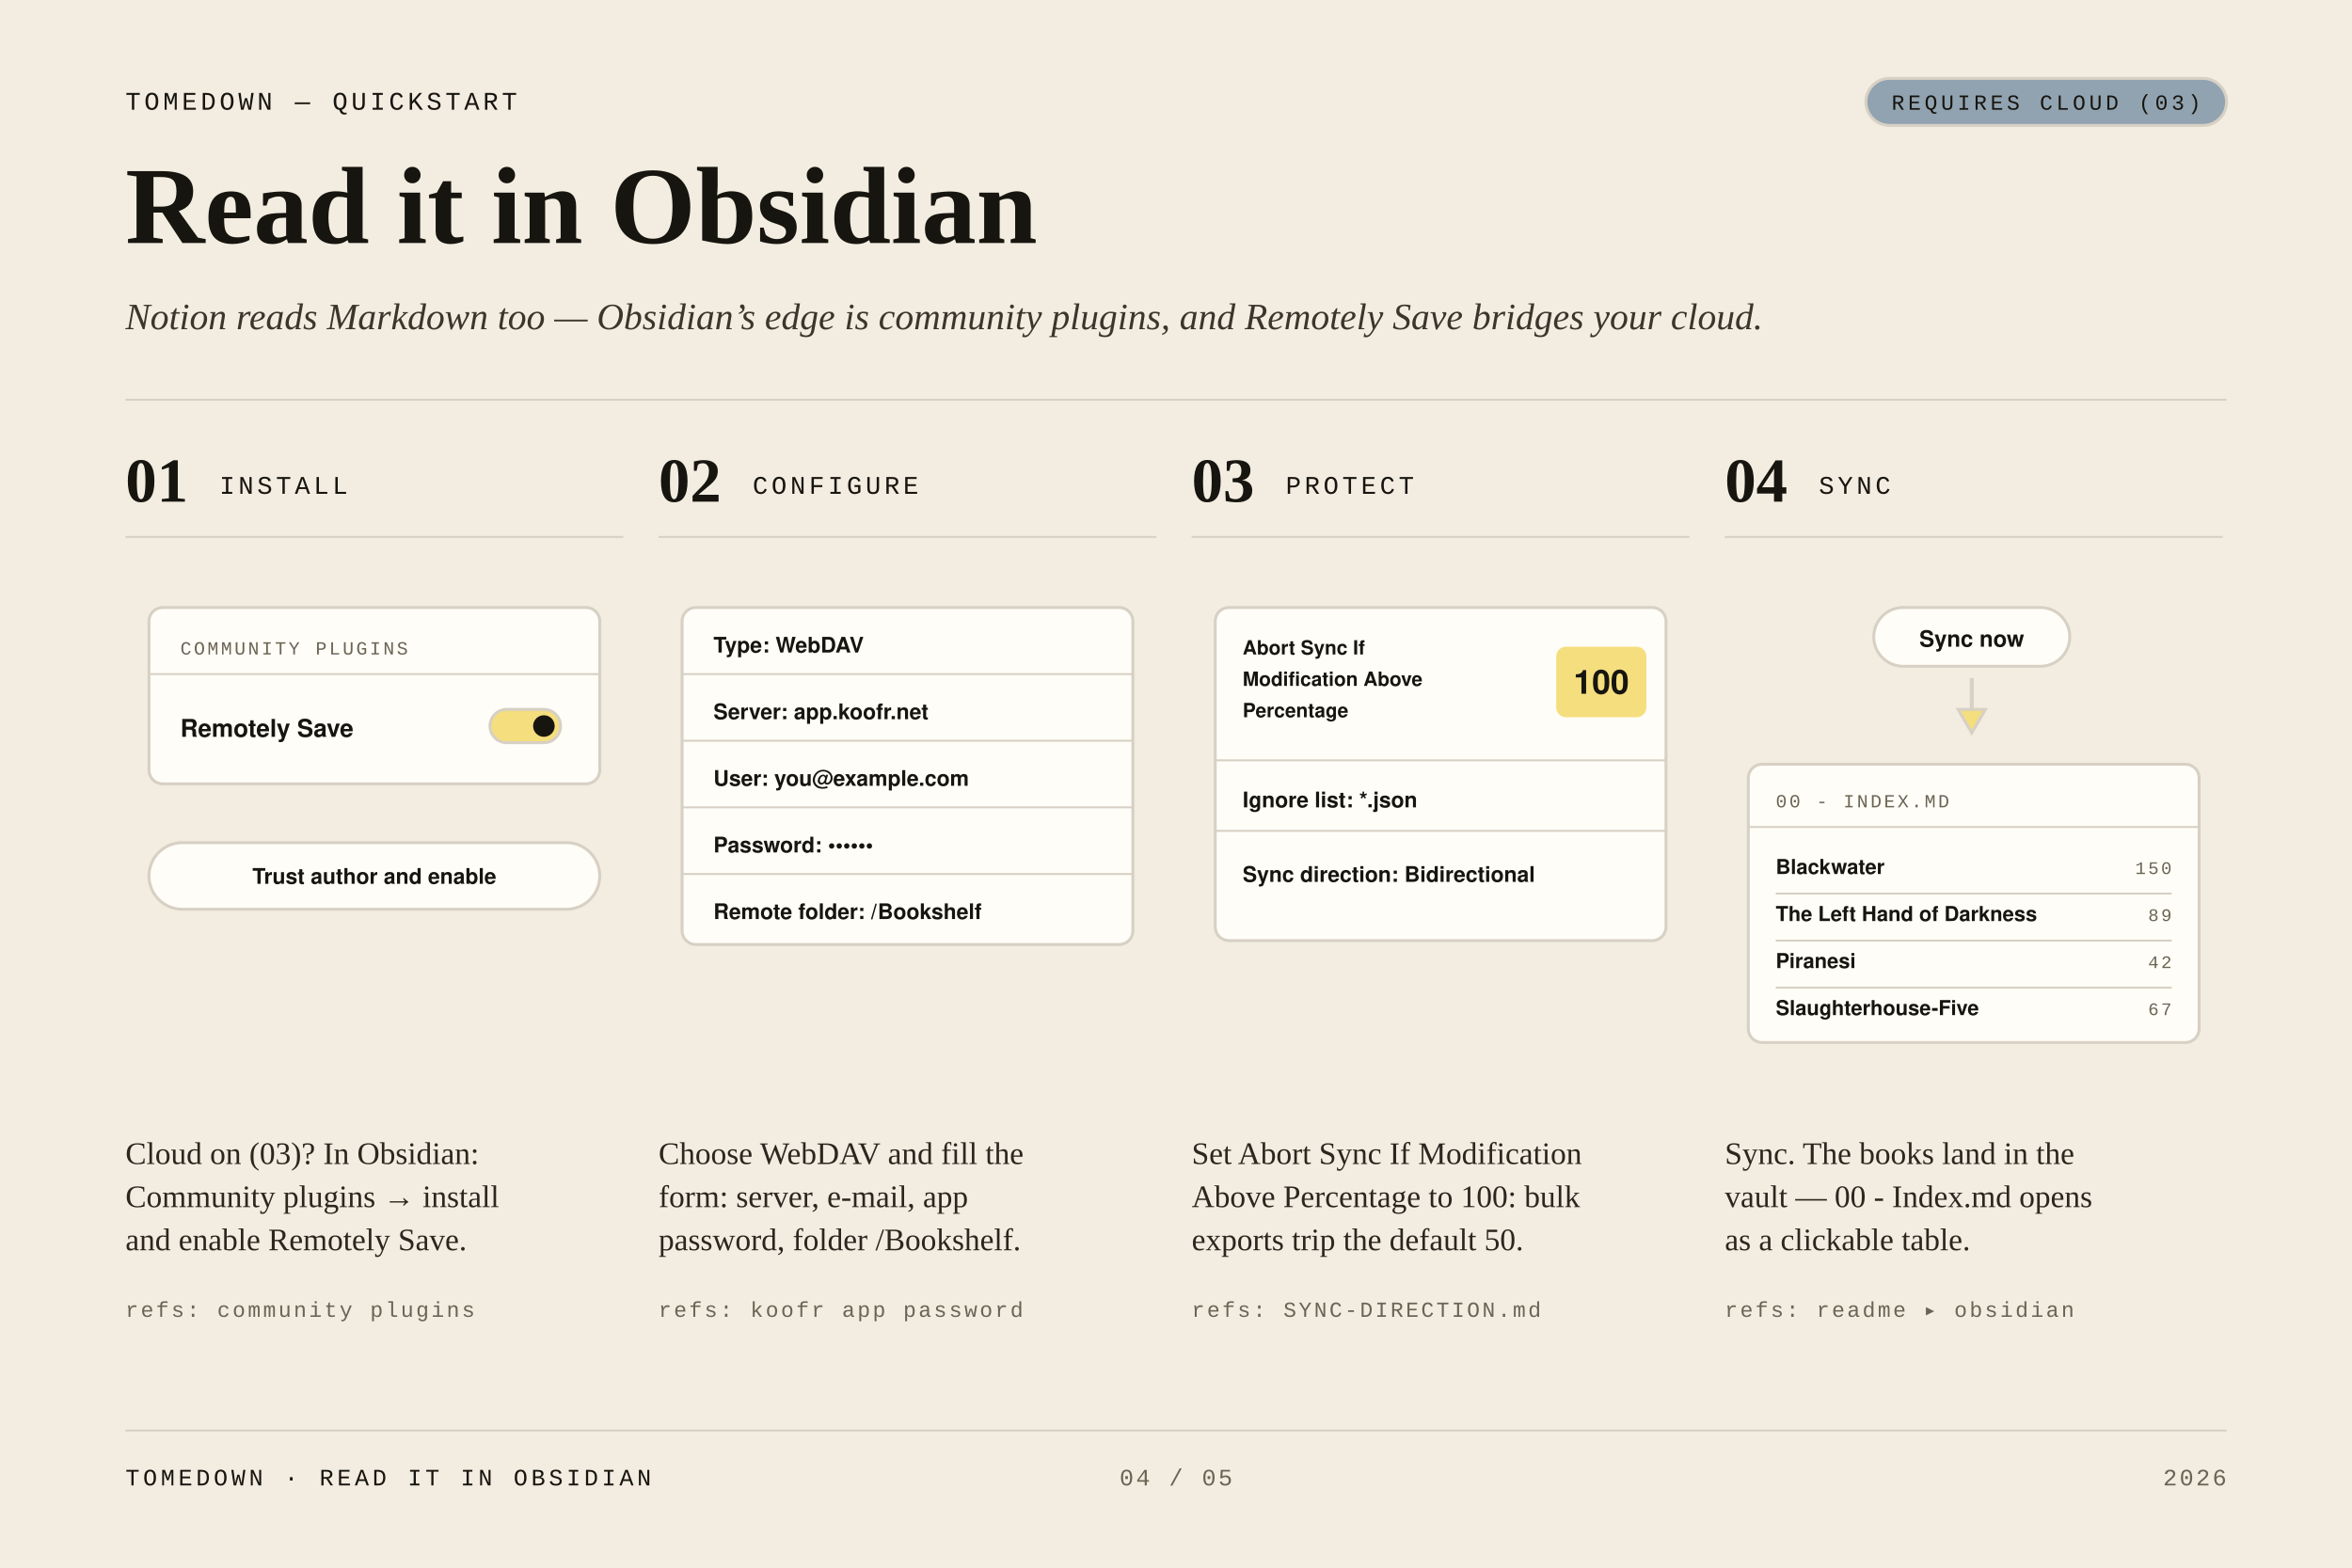
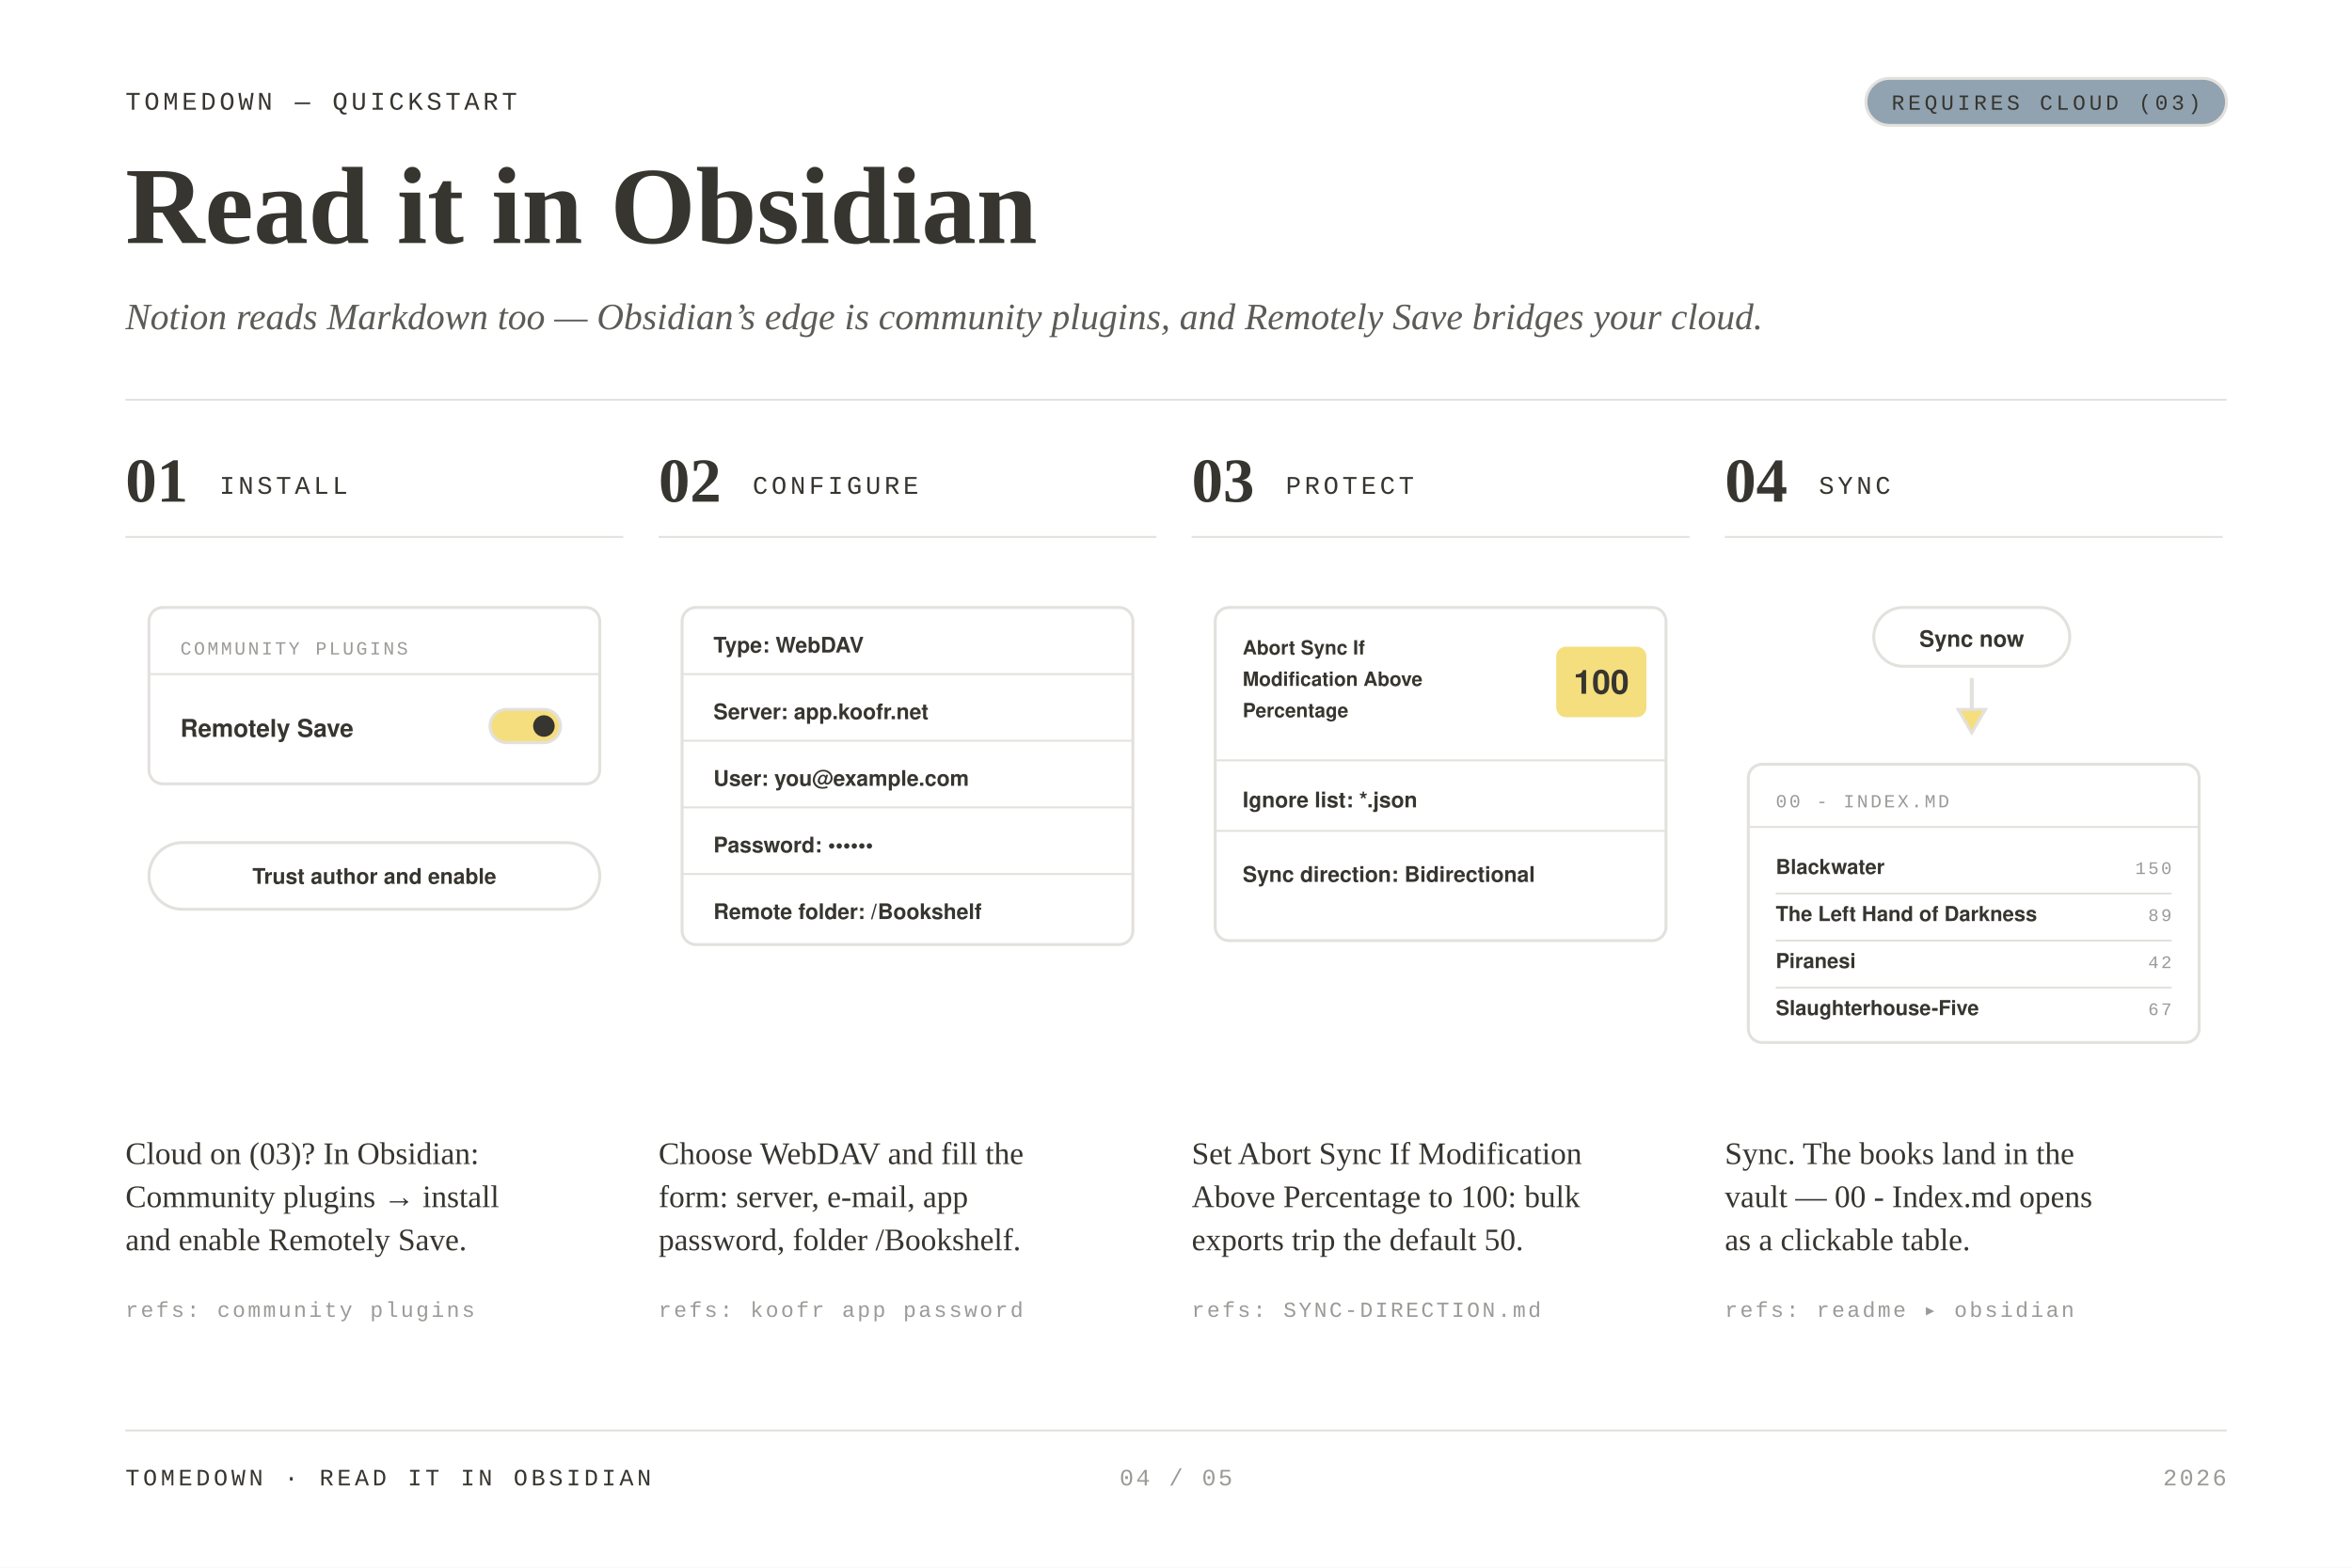
<svg xmlns="http://www.w3.org/2000/svg" width="1740" height="1160" viewBox="0 0 1200 800" role="img" aria-label="Tomedown quickstart tutorial 04 — Read it in Obsidian: install Remotely Save, configure WebDAV, set the abort guard to 100, sync and open the index">
  <style>
-     .display { font-family: Georgia, "Times New Roman", serif; font-weight: 700; fill: #17150F; }
-     .deck    { font-family: Georgia, "Times New Roman", serif; font-style: italic; fill: #3A362C; }
-     .label   { font-family: "SF Mono", Menlo, Consolas, "Liberation Mono", monospace; letter-spacing: 1.8px; fill: #17150F; }
-     .labelm  { font-family: "SF Mono", Menlo, Consolas, "Liberation Mono", monospace; letter-spacing: 1.2px; fill: #6B6455; }
-     .body    { font-family: Georgia, "Times New Roman", serif; fill: #2B271F; }
-     .menu    { font-family: "Helvetica Neue", Helvetica, Arial, sans-serif; font-weight: 700; fill: #17150F; }
-     .code    { font-family: "SF Mono", Menlo, Consolas, "Liberation Mono", monospace; fill: #17150F; }
-     .rule    { stroke: #D7D0C4; stroke-width: 1; }
-     .hair    { stroke: #D7D0C4; stroke-width: 1; opacity: 1; }
-     .card    { fill: #FFFDF7; stroke: #D7D0C4; stroke-width: 1.5; }
-     .skel    { fill: #D9D2C2; }
+     .display { font-family: Georgia, "Times New Roman", serif; font-weight: 700; fill: #37352F; }
+     .deck    { font-family: Georgia, "Times New Roman", serif; font-style: italic; fill: #5C5B57; }
+     .label   { font-family: "SF Mono", Menlo, Consolas, "Liberation Mono", monospace; letter-spacing: 1.8px; fill: #37352F; }
+     .labelm  { font-family: "SF Mono", Menlo, Consolas, "Liberation Mono", monospace; letter-spacing: 1.2px; fill: #9B9A97; }
+     .body    { font-family: Georgia, "Times New Roman", serif; fill: #37352F; }
+     .menu    { font-family: "Helvetica Neue", Helvetica, Arial, sans-serif; font-weight: 700; fill: #37352F; }
+     .code    { font-family: "SF Mono", Menlo, Consolas, "Liberation Mono", monospace; fill: #37352F; }
+     .rule    { stroke: #E3E1DD; stroke-width: 1; }
+     .hair    { stroke: #E3E1DD; stroke-width: 1; opacity: 1; }
+     .card    { fill: #FFFFFF; stroke: #E3E1DD; stroke-width: 1.5; }
+     .skel    { fill: #E3E1DD; }
    .accent  { fill: #F5DE7E; }
  </style>
-   <rect width="1200" height="800" fill="#F3EDE1" />
+   <rect width="1200" height="800" fill="#FFFFFF" />
  <text class="label" x="64" y="56" font-size="13">TOMEDOWN — QUICKSTART</text>
-   <rect x="952" y="40" width="184" height="24" rx="12" fill="#91A3B0" stroke="#D7D0C4" stroke-width="1.5" />
+   <rect x="952" y="40" width="184" height="24" rx="12" fill="#91A3B0" stroke="#E3E1DD" stroke-width="1.5" />
  <text class="label" x="1044" y="56" font-size="11" text-anchor="middle">REQUIRES CLOUD (03)</text>
  <text class="display" x="64" y="124" font-size="56">Read it in Obsidian</text>
  <text class="deck" x="64" y="168" font-size="19">Notion reads Markdown too — Obsidian’s edge is community plugins, and Remotely Save bridges your cloud.</text>
  <line class="rule" x1="64" y1="204" x2="1136" y2="204" />
  <text class="display" x="64" y="256" font-size="32">01</text>
  <text class="label" x="112" y="252" font-size="13">INSTALL</text>
  <line class="hair" x1="64" y1="274" x2="318" y2="274" />
  <rect class="card" x="76" y="310" width="230" height="90" rx="7" />
  <text class="labelm" x="92" y="334" font-size="9.5">COMMUNITY PLUGINS</text>
  <line class="hair" x1="76" y1="344" x2="306" y2="344" />
  <text class="menu" x="92" y="376" font-size="12.5">Remotely Save</text>
-   <rect x="250" y="362" width="36" height="17" rx="8.5" fill="#F5DE7E" stroke="#D7D0C4" stroke-width="1.5" />
-   <circle cx="277.5" cy="370.5" r="5.5" fill="#17150F" />
-   <rect x="76" y="430" width="230" height="34" rx="17" fill="#FFFDF7" stroke="#D7D0C4" stroke-width="1.5" />
+   <rect x="250" y="362" width="36" height="17" rx="8.5" fill="#F5DE7E" stroke="#E3E1DD" stroke-width="1.5" />
+   <circle cx="277.5" cy="370.5" r="5.5" fill="#37352F" />
+   <rect x="76" y="430" width="230" height="34" rx="17" fill="#FFFFFF" stroke="#E3E1DD" stroke-width="1.5" />
  <text class="menu" x="191" y="451" font-size="11" text-anchor="middle">Trust author and enable</text>
  <text class="body" x="64" y="594" font-size="16">Cloud on (03)? In Obsidian:</text>
  <text class="body" x="64" y="616" font-size="16">Community plugins → install</text>
  <text class="body" x="64" y="638" font-size="16">and enable Remotely Save.</text>
  <text class="labelm" x="64" y="672" font-size="11">refs: community plugins</text>
  <text class="display" x="336" y="256" font-size="32">02</text>
  <text class="label" x="384" y="252" font-size="13">CONFIGURE</text>
  <line class="hair" x1="336" y1="274" x2="590" y2="274" />
  <rect class="card" x="348" y="310" width="230" height="172" rx="7" />
  <line class="hair" x1="348" y1="344" x2="578" y2="344" />
  <line class="hair" x1="348" y1="378" x2="578" y2="378" />
  <line class="hair" x1="348" y1="412" x2="578" y2="412" />
  <line class="hair" x1="348" y1="446" x2="578" y2="446" />
  <text class="menu" x="364" y="333" font-size="11">Type: WebDAV</text>
  <text class="menu" x="364" y="367" font-size="11">Server: app.koofr.net</text>
  <text class="menu" x="364" y="401" font-size="11">User: you@example.com</text>
  <text class="menu" x="364" y="435" font-size="11">Password: ••••••</text>
  <text class="menu" x="364" y="469" font-size="11">Remote folder: /Bookshelf</text>
  <text class="body" x="336" y="594" font-size="16">Choose WebDAV and fill the</text>
  <text class="body" x="336" y="616" font-size="16">form: server, e-mail, app</text>
  <text class="body" x="336" y="638" font-size="16">password, folder /Bookshelf.</text>
  <text class="labelm" x="336" y="672" font-size="11">refs: koofr app password</text>
  <text class="display" x="608" y="256" font-size="32">03</text>
  <text class="label" x="656" y="252" font-size="13">PROTECT</text>
  <line class="hair" x1="608" y1="274" x2="862" y2="274" />
  <rect class="card" x="620" y="310" width="230" height="170" rx="7" />
  <line class="hair" x1="620" y1="388" x2="850" y2="388" />
  <line class="hair" x1="620" y1="424" x2="850" y2="424" />
  <text class="menu" x="634" y="334" font-size="10">Abort Sync If</text>
  <text class="menu" x="634" y="350" font-size="10">Modification Above</text>
  <text class="menu" x="634" y="366" font-size="10">Percentage</text>
  <rect class="accent" x="794" y="330" width="46" height="36" rx="5" />
  <text class="menu" x="817" y="354" font-size="17" text-anchor="middle">100</text>
  <text class="menu" x="634" y="412" font-size="11">Ignore list: *.json</text>
  <text class="menu" x="634" y="450" font-size="11">Sync direction: Bidirectional</text>
  <text class="body" x="608" y="594" font-size="16">Set Abort Sync If Modification</text>
  <text class="body" x="608" y="616" font-size="16">Above Percentage to 100: bulk</text>
  <text class="body" x="608" y="638" font-size="16">exports trip the default 50.</text>
  <text class="labelm" x="608" y="672" font-size="11">refs: SYNC-DIRECTION.md</text>
  <text class="display" x="880" y="256" font-size="32">04</text>
  <text class="label" x="928" y="252" font-size="13">SYNC</text>
  <line class="hair" x1="880" y1="274" x2="1134" y2="274" />
-   <rect x="956" y="310" width="100" height="30" rx="15" fill="#FFFDF7" stroke="#D7D0C4" stroke-width="1.5" />
+   <rect x="956" y="310" width="100" height="30" rx="15" fill="#FFFFFF" stroke="#E3E1DD" stroke-width="1.5" />
  <text class="menu" x="1006" y="330" font-size="11.5" text-anchor="middle">Sync now</text>
-   <path d="M1006 346 V364" fill="none" stroke="#D7D0C4" stroke-width="2" />
-   <path class="accent" d="M999 362 L1006 374 L1013 362 Z" stroke="#D7D0C4" stroke-width="1.5" />
+   <path d="M1006 346 V364" fill="none" stroke="#E3E1DD" stroke-width="2" />
+   <path class="accent" d="M999 362 L1006 374 L1013 362 Z" stroke="#E3E1DD" stroke-width="1.5" />
  <rect class="card" x="892" y="390" width="230" height="142" rx="7" />
  <text class="labelm" x="906" y="412" font-size="9.5">00 - INDEX.MD</text>
  <line class="hair" x1="892" y1="422" x2="1122" y2="422" />
  <text class="menu" x="906" y="446" font-size="10.5">Blackwater</text>
  <text class="labelm" x="1108" y="446" font-size="9" text-anchor="end">150</text>
  <line class="hair" x1="906" y1="456" x2="1108" y2="456" />
  <text class="menu" x="906" y="470" font-size="10.5">The Left Hand of Darkness</text>
  <text class="labelm" x="1108" y="470" font-size="9" text-anchor="end">89</text>
  <line class="hair" x1="906" y1="480" x2="1108" y2="480" />
  <text class="menu" x="906" y="494" font-size="10.5">Piranesi</text>
  <text class="labelm" x="1108" y="494" font-size="9" text-anchor="end">42</text>
  <line class="hair" x1="906" y1="504" x2="1108" y2="504" />
  <text class="menu" x="906" y="518" font-size="10.5">Slaughterhouse-Five</text>
  <text class="labelm" x="1108" y="518" font-size="9" text-anchor="end">67</text>
  <text class="body" x="880" y="594" font-size="16">Sync. The books land in the</text>
  <text class="body" x="880" y="616" font-size="16">vault — 00 - Index.md opens</text>
  <text class="body" x="880" y="638" font-size="16">as a clickable table.</text>
  <text class="labelm" x="880" y="672" font-size="11">refs: readme ▸ obsidian</text>
  <line class="rule" x1="64" y1="730" x2="1136" y2="730" />
  <text class="label" x="64" y="758" font-size="12">TOMEDOWN · READ IT IN OBSIDIAN</text>
  <text class="labelm" x="600" y="758" font-size="12" text-anchor="middle">04 / 05</text>
  <text class="labelm" x="1136" y="758" font-size="12" text-anchor="end">2026</text>
</svg>
